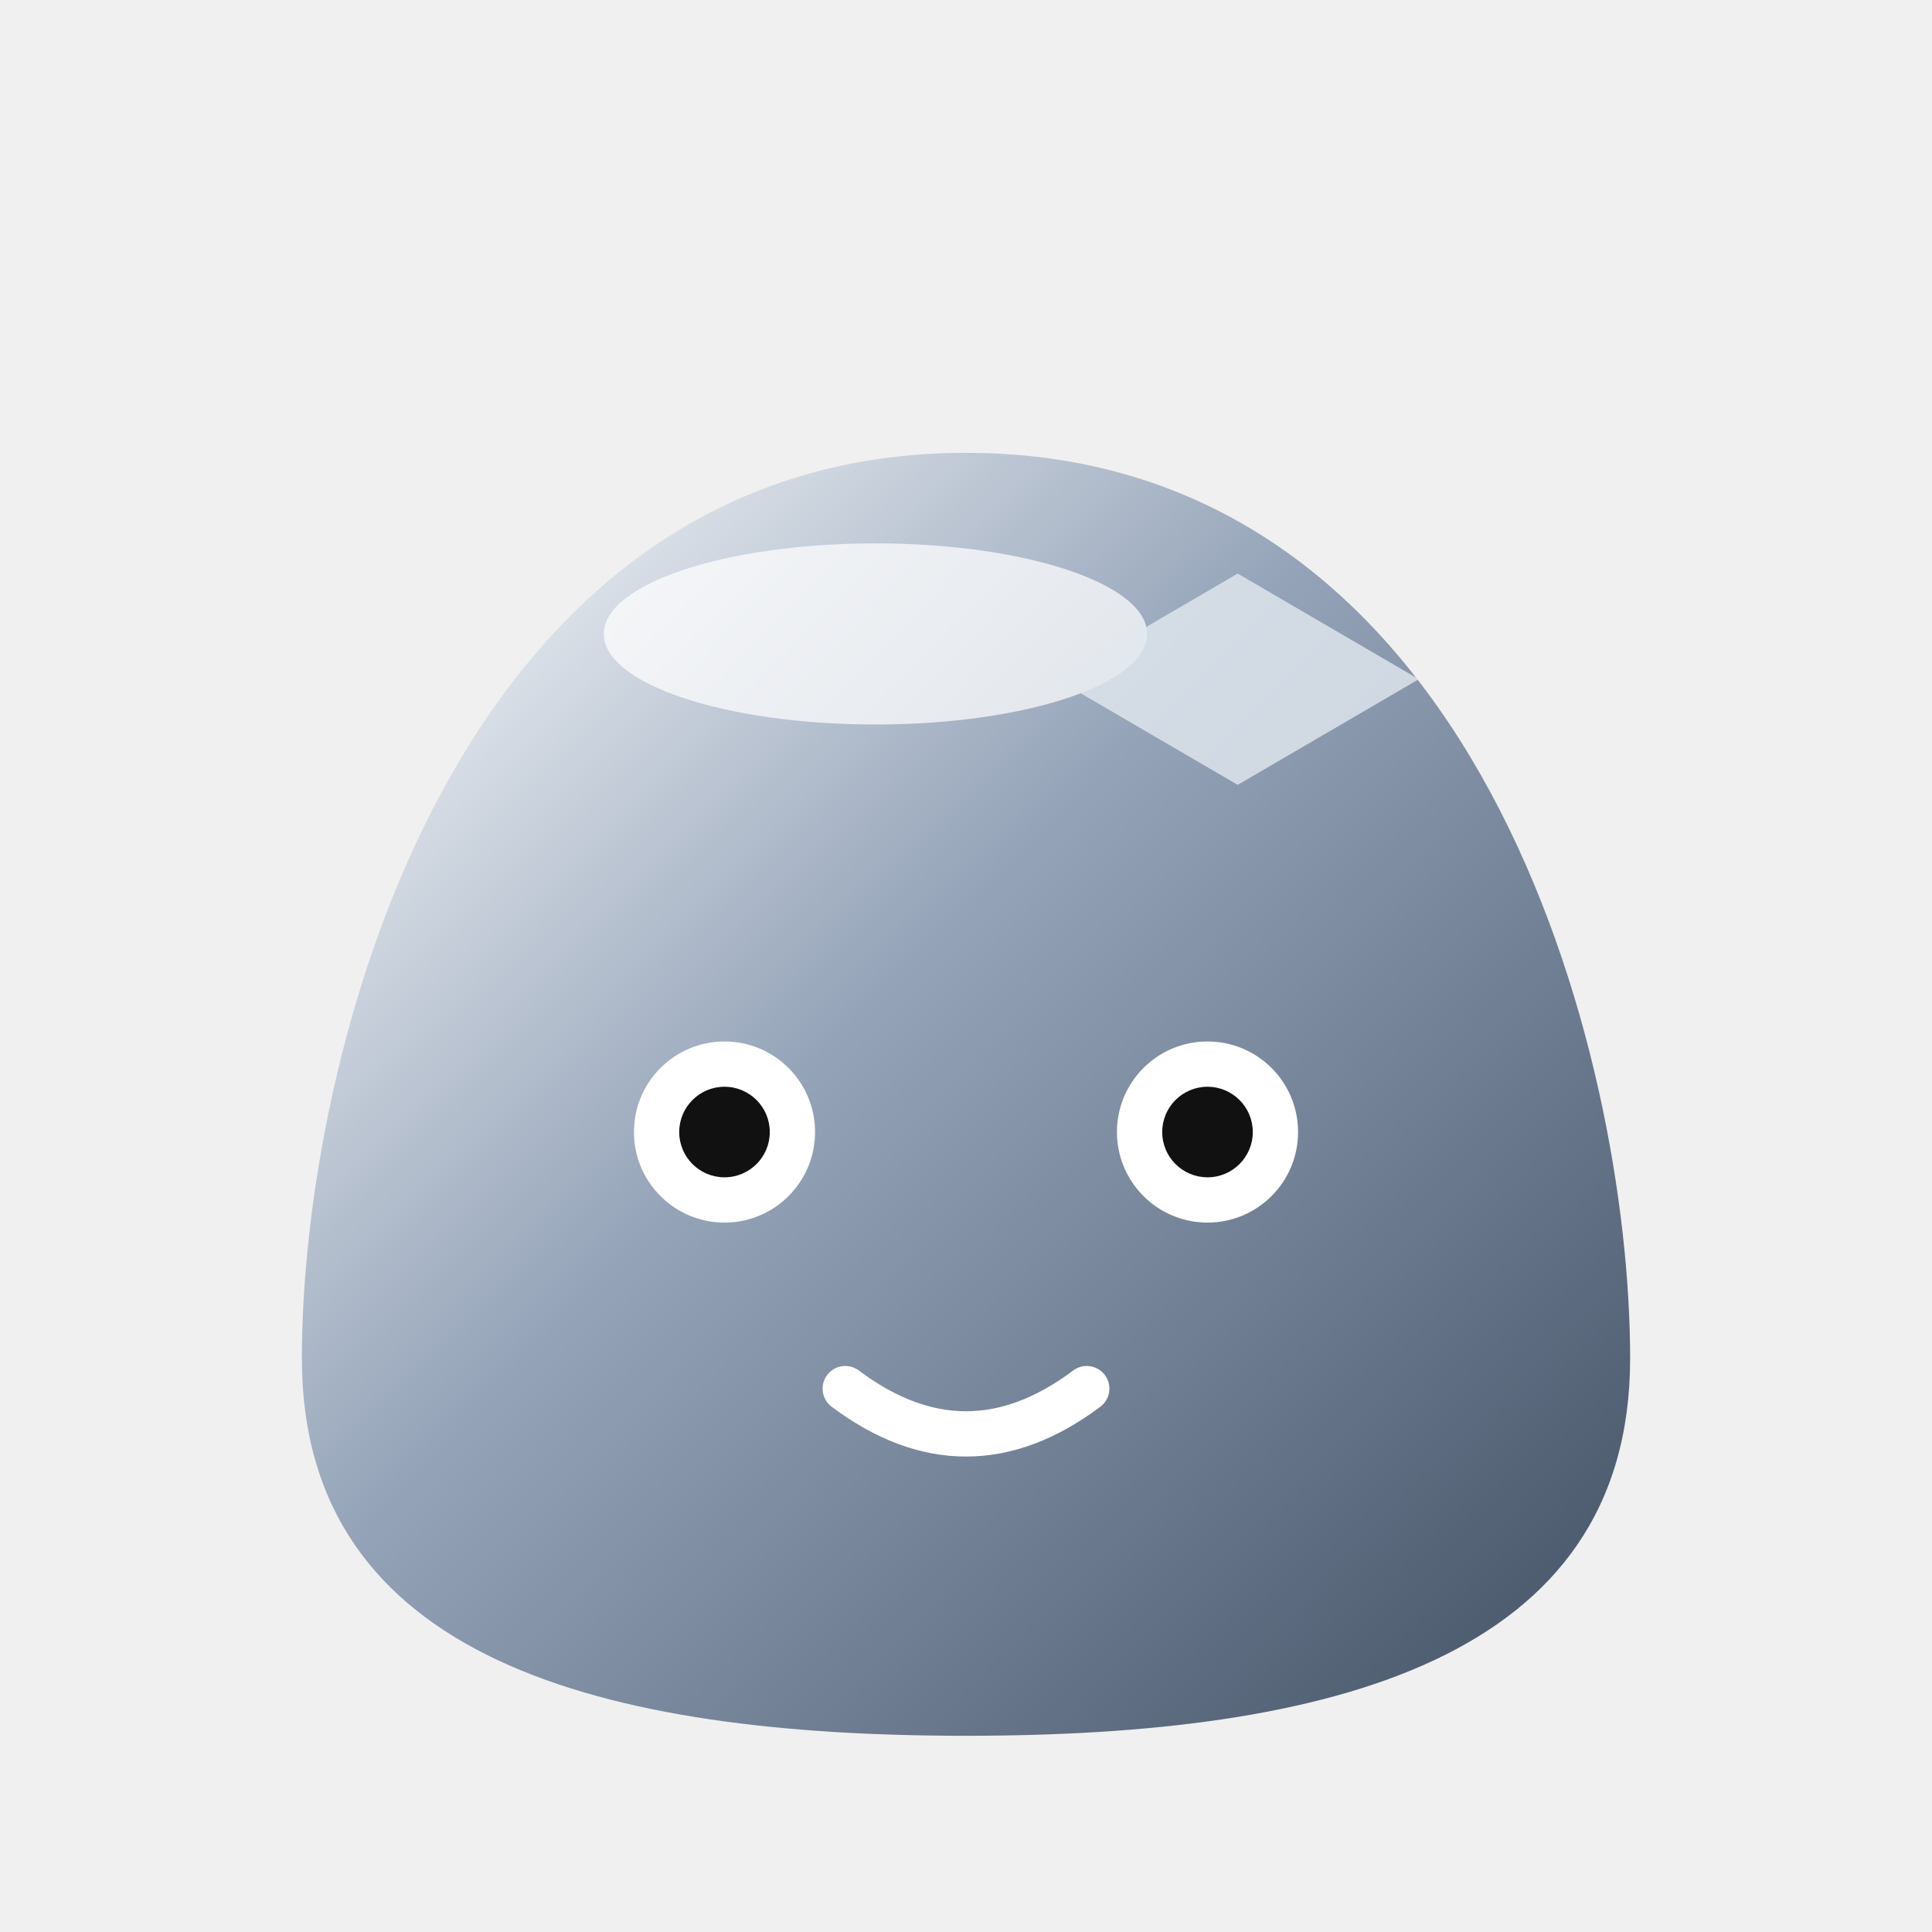
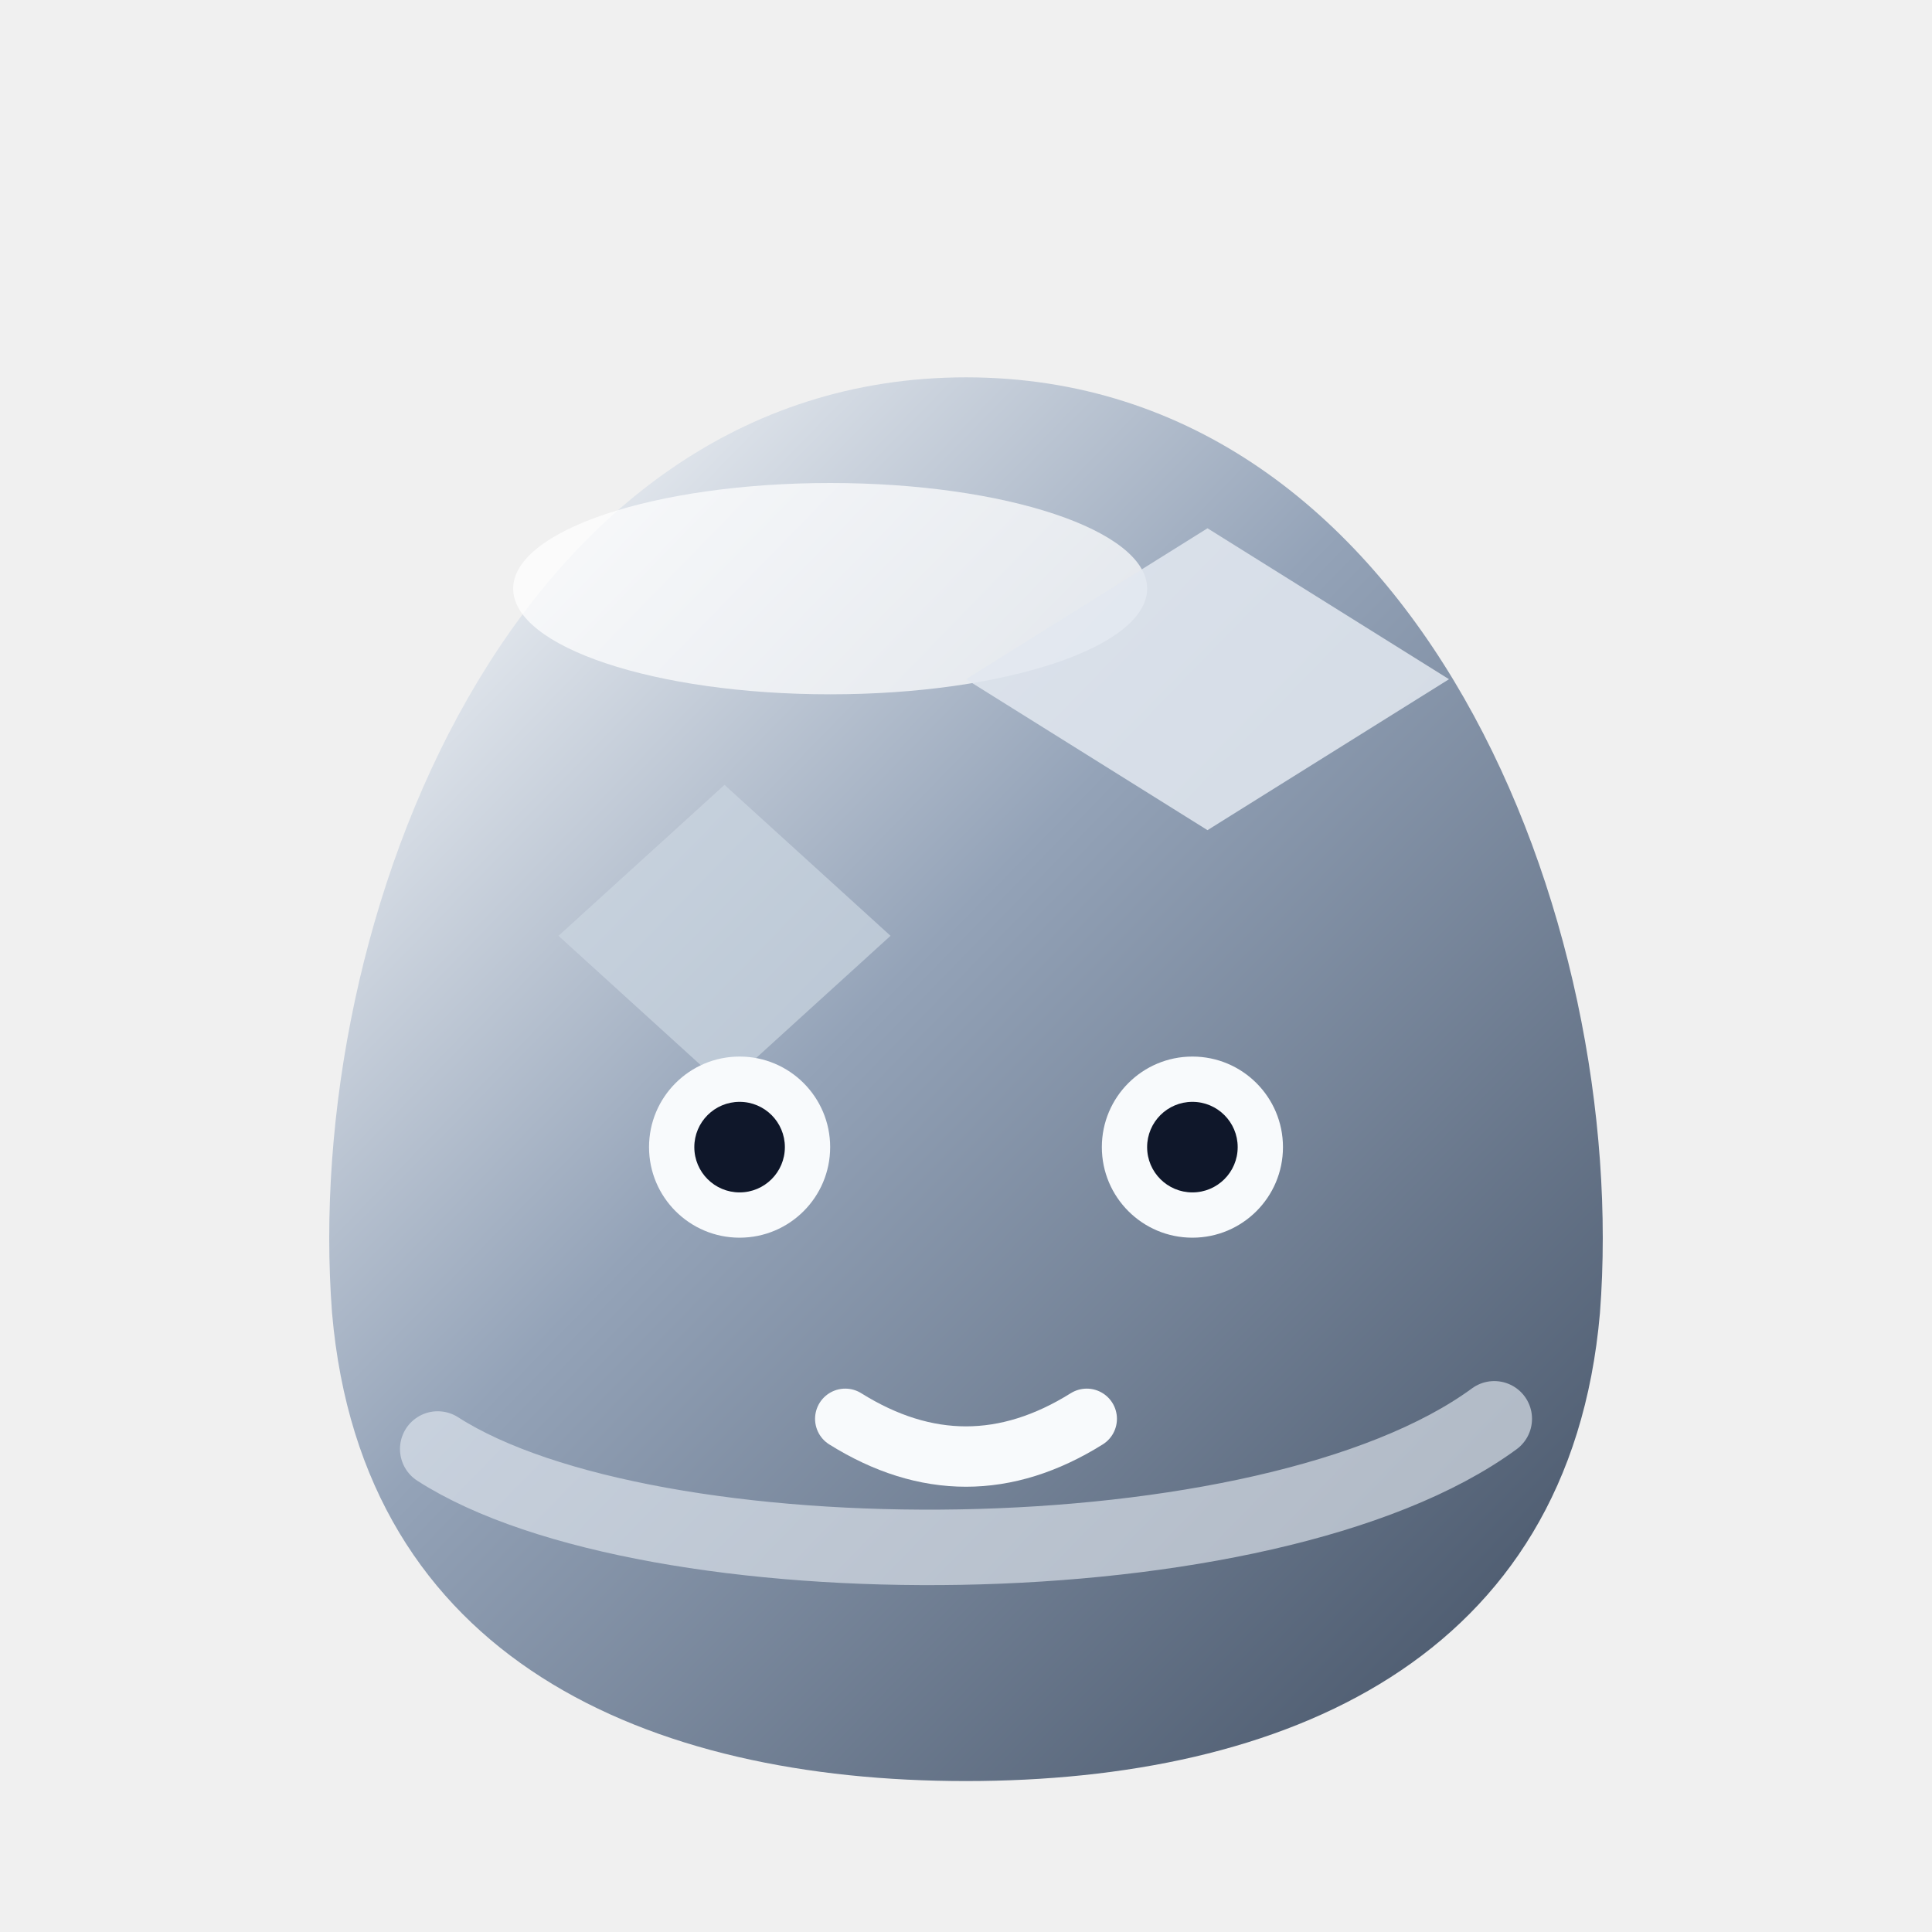
<svg xmlns="http://www.w3.org/2000/svg" viewBox="0 0 128 128" width="128" height="128">
  <defs>
    <linearGradient id="metalSlimeBody" x1="24" y1="34" x2="104" y2="112" gradientUnits="userSpaceOnUse">
      <stop offset="0" stop-color="#f8fafc" />
      <stop offset="0.42" stop-color="#94a3b8" />
      <stop offset="1" stop-color="#475569" />
    </linearGradient>
  </defs>
-   <path d="M64 30 C30 30 20 70 20 90 C20 110 40 115 64 115 C88 115 108 110 108 90 C108 70 98 30 64 30 Z" fill="url(#metalSlimeBody)" />
-   <ellipse cx="58" cy="42" rx="18" ry="6" fill="#ffffff" opacity="0.72" />
-   <path d="M82 38 L94 45 L82 52 L70 45 Z" fill="#e2e8f0" opacity="0.8" />
-   <circle cx="48" cy="75" r="6" fill="#fff" />
-   <circle cx="48" cy="75" r="3" fill="#111" />
-   <circle cx="80" cy="75" r="6" fill="#fff" />
-   <circle cx="80" cy="75" r="3" fill="#111" />
-   <path d="M56 92 Q64 98 72 92" stroke="#fff" stroke-width="3" fill="none" stroke-linecap="round" />
+   <path d="M64 25 C34 25 20 61 22 87 C24 110 43 118 64 118 C85 118 104 110 106 87 C108 61 94 25 64 25 Z" fill="url(#metalSlimeBody)" />
+   <ellipse cx="55" cy="39" rx="21" ry="7" fill="#ffffff" opacity=".72" />
+   <path d="M80 35 L96 45 L80 55 L64 45 Z" fill="#e2e8f0" opacity=".86" />
+   <path d="M37 62 L48 52 L59 62 L48 72 Z" fill="#cbd5e1" opacity=".72" />
+   <path d="M29 96 C43 105 84 105 99 94" stroke="#e2e8f0" stroke-width="5" opacity=".65" fill="none" stroke-linecap="round" />
+   <circle cx="49" cy="76" r="6" fill="#f8fafc" />
+   <circle cx="49" cy="76" r="3" fill="#0f172a" />
+   <circle cx="79" cy="76" r="6" fill="#f8fafc" />
+   <circle cx="79" cy="76" r="3" fill="#0f172a" />
+   <path d="M56 94 Q64 99 72 94" stroke="#f8fafc" stroke-width="4" fill="none" stroke-linecap="round" />
</svg>
